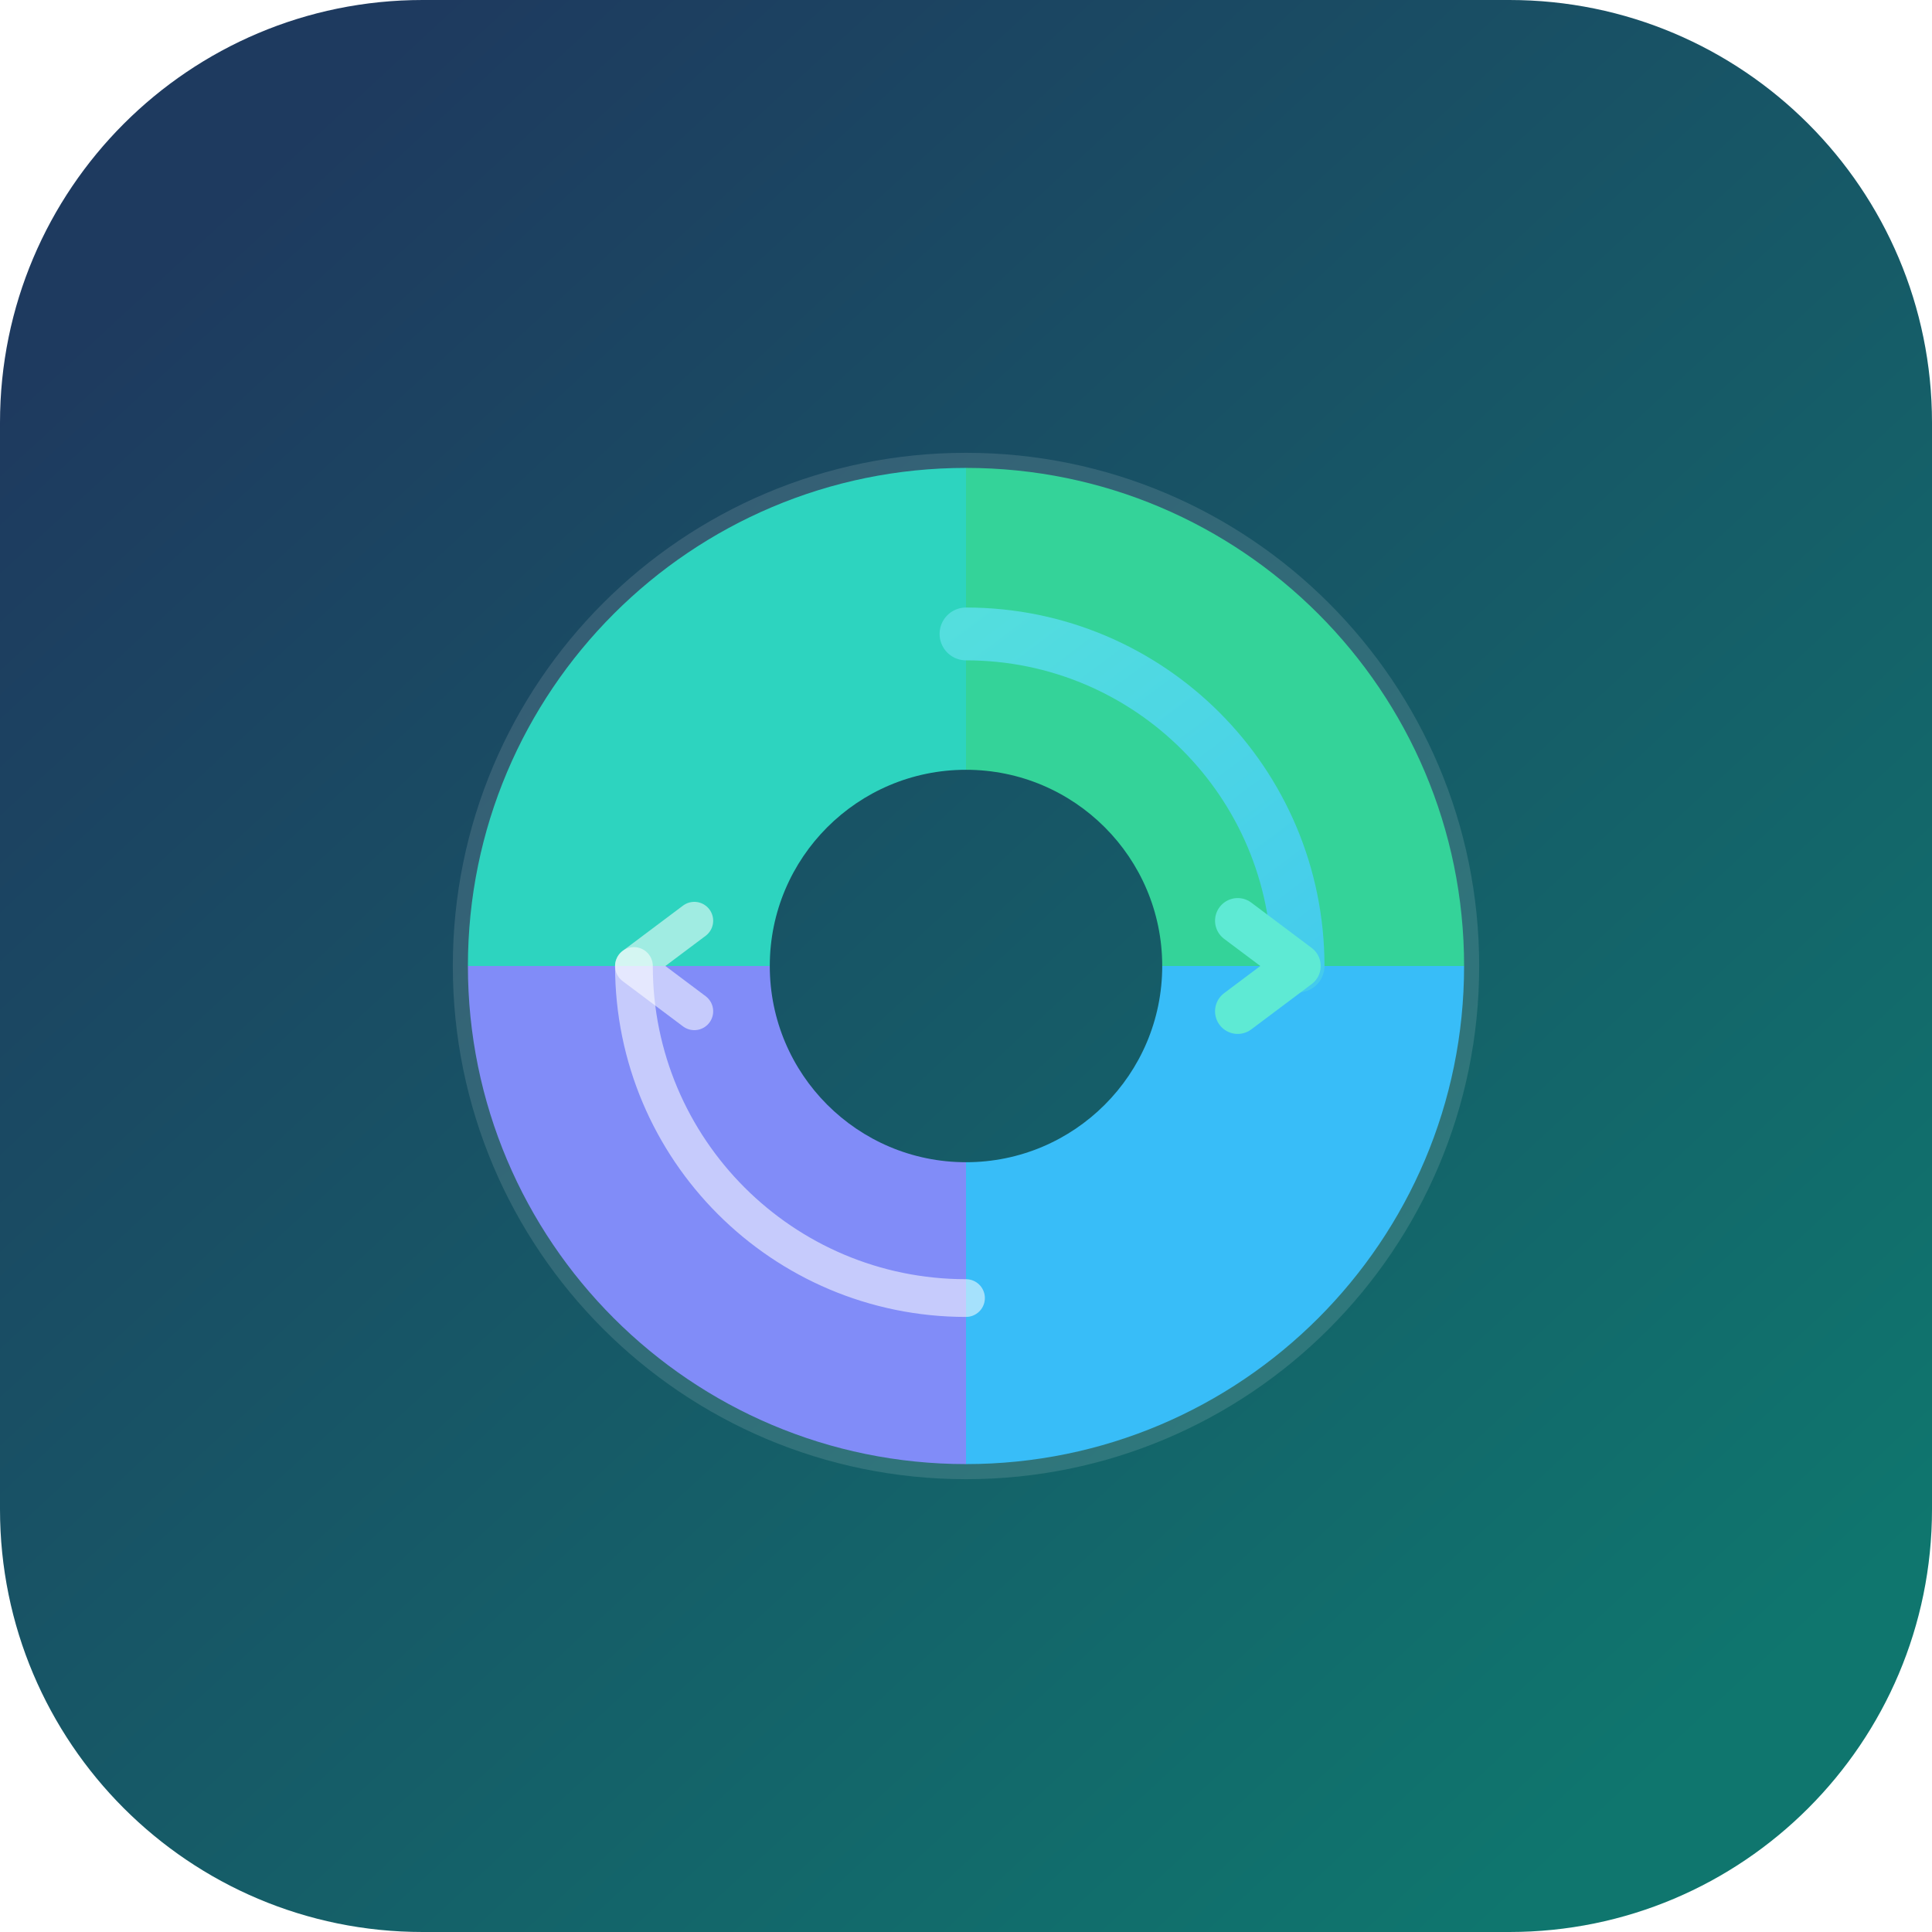
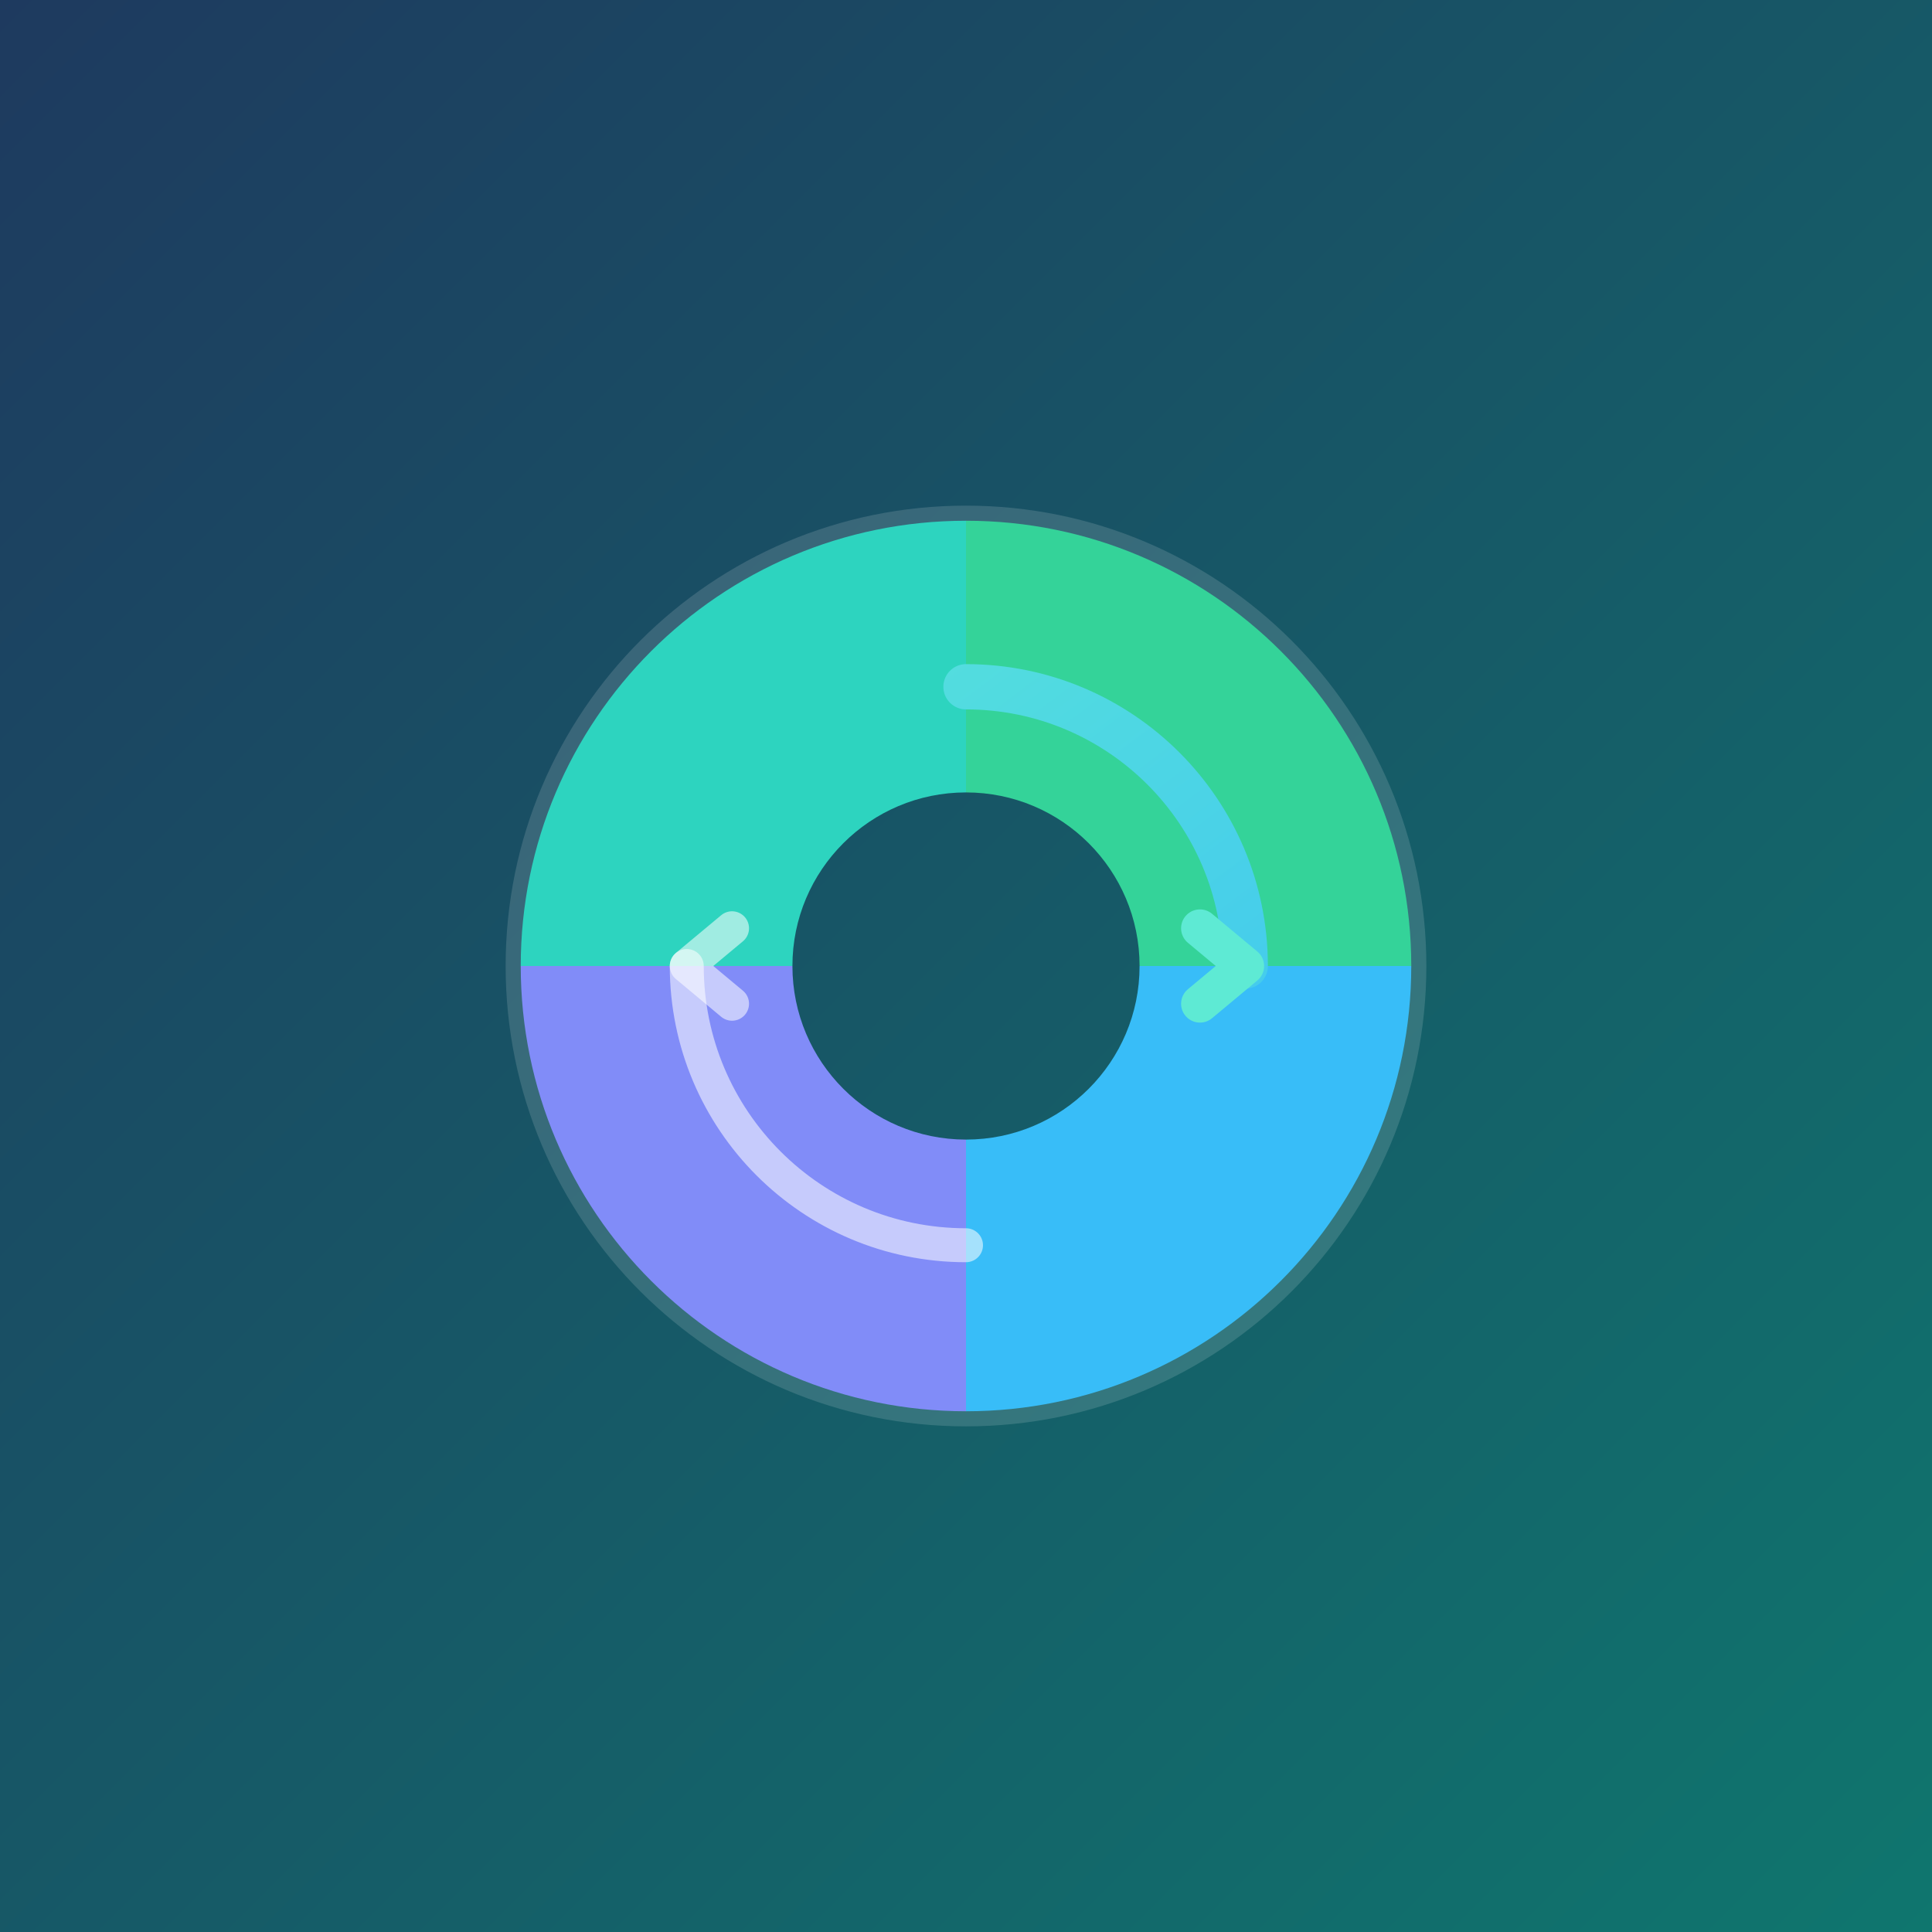
- <svg xmlns="http://www.w3.org/2000/svg" viewBox="0 0 512 512" fill="none">
+ <svg xmlns="http://www.w3.org/2000/svg" viewBox="0 0 512 512">
  <defs>
-     <linearGradient id="bg" x1="64" y1="48" x2="448" y2="464" gradientUnits="userSpaceOnUse">
+     <linearGradient id="bg" x1="0" y1="0" x2="512" y2="512" gradientUnits="userSpaceOnUse">
      <stop stop-color="#1e3a5f" />
      <stop offset="1" stop-color="#0f766e" />
    </linearGradient>
    <linearGradient id="arc" x1="160" y1="128" x2="352" y2="384" gradientUnits="userSpaceOnUse">
      <stop stop-color="#5eead4" />
      <stop offset="1" stop-color="#38bdf8" />
    </linearGradient>
  </defs>
-   <rect width="512" height="512" rx="112" fill="url(#bg)" />
-   <circle cx="256" cy="256" r="132" stroke="rgba(255,255,255,0.12)" stroke-width="8" />
-   <path d="M256 124 A132 132 0 0 1 388 256 L256 256 Z" fill="#34d399" />
-   <path d="M256 256 L388 256 A132 132 0 0 1 256 388 Z" fill="#38bdf8" />
-   <path d="M256 388 A132 132 0 0 1 124 256 L256 256 Z" fill="#818cf8" />
-   <path d="M256 256 L124 256 A132 132 0 0 1 256 124 Z" fill="#2dd4bf" />
-   <circle cx="256" cy="256" r="52" fill="url(#bg)" />
-   <path d="M256 168 A88 88 0 0 1 344 256" stroke="url(#arc)" stroke-width="14" stroke-linecap="round" fill="none" />
-   <path d="M344 256 L328 244 M344 256 L328 268" stroke="#5eead4" stroke-width="12" stroke-linecap="round" stroke-linejoin="round" />
-   <path d="M256 344 A88 88 0 0 1 168 256" stroke="rgba(255,255,255,0.55)" stroke-width="10" stroke-linecap="round" fill="none" />
-   <path d="M168 256 L184 244 M168 256 L184 268" stroke="rgba(255,255,255,0.55)" stroke-width="10" stroke-linecap="round" stroke-linejoin="round" />
+   <rect width="512" height="512" fill="url(#bg)" />
+   <circle cx="256" cy="256" r="118" stroke="rgba(255,255,255,0.14)" stroke-width="8" fill="none" />
+   <path d="M256 138 A118 118 0 0 1 374 256 L256 256 Z" fill="#34d399" />
+   <path d="M256 256 L374 256 A118 118 0 0 1 256 374 Z" fill="#38bdf8" />
+   <path d="M256 374 A118 118 0 0 1 138 256 L256 256 Z" fill="#818cf8" />
+   <path d="M256 256 L138 256 A118 118 0 0 1 256 138 Z" fill="#2dd4bf" />
+   <circle cx="256" cy="256" r="46" fill="url(#bg)" />
+   <path d="M256 182 A74 74 0 0 1 330 256" stroke="url(#arc)" stroke-width="12" stroke-linecap="round" fill="none" />
+   <path d="M330 256 L318 246 M330 256 L318 266" stroke="#5eead4" stroke-width="10" stroke-linecap="round" stroke-linejoin="round" />
+   <path d="M256 330 A74 74 0 0 1 182 256" stroke="rgba(255,255,255,0.55)" stroke-width="9" stroke-linecap="round" fill="none" />
+   <path d="M182 256 L194 246 M182 256 L194 266" stroke="rgba(255,255,255,0.55)" stroke-width="9" stroke-linecap="round" stroke-linejoin="round" />
</svg>
